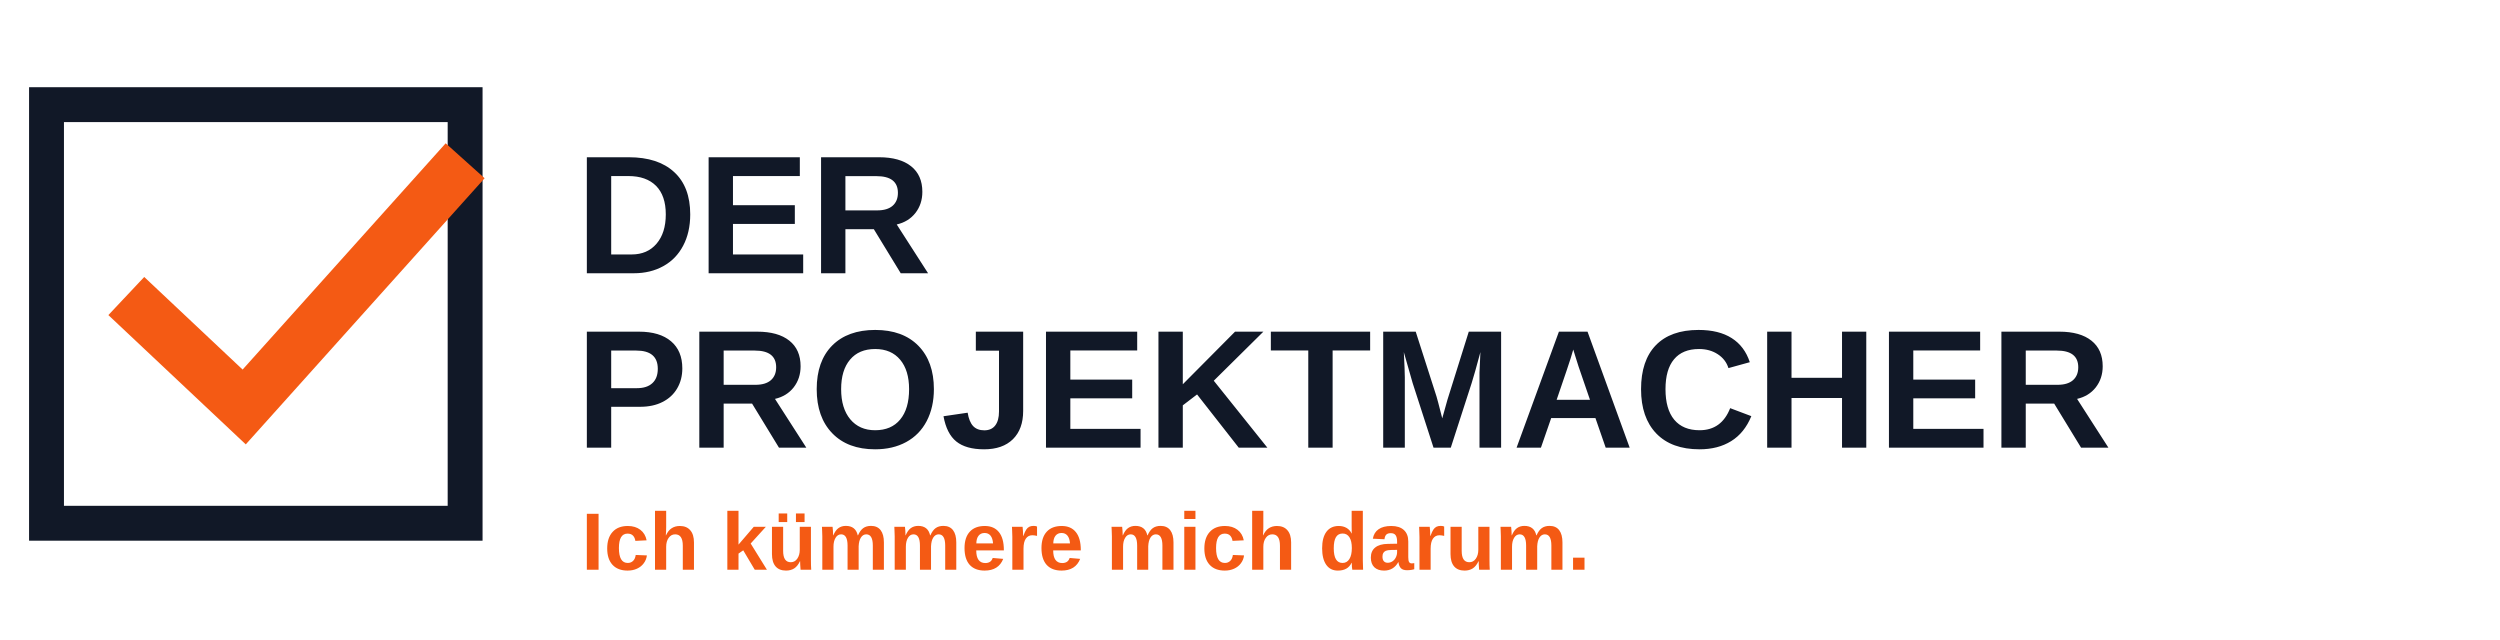
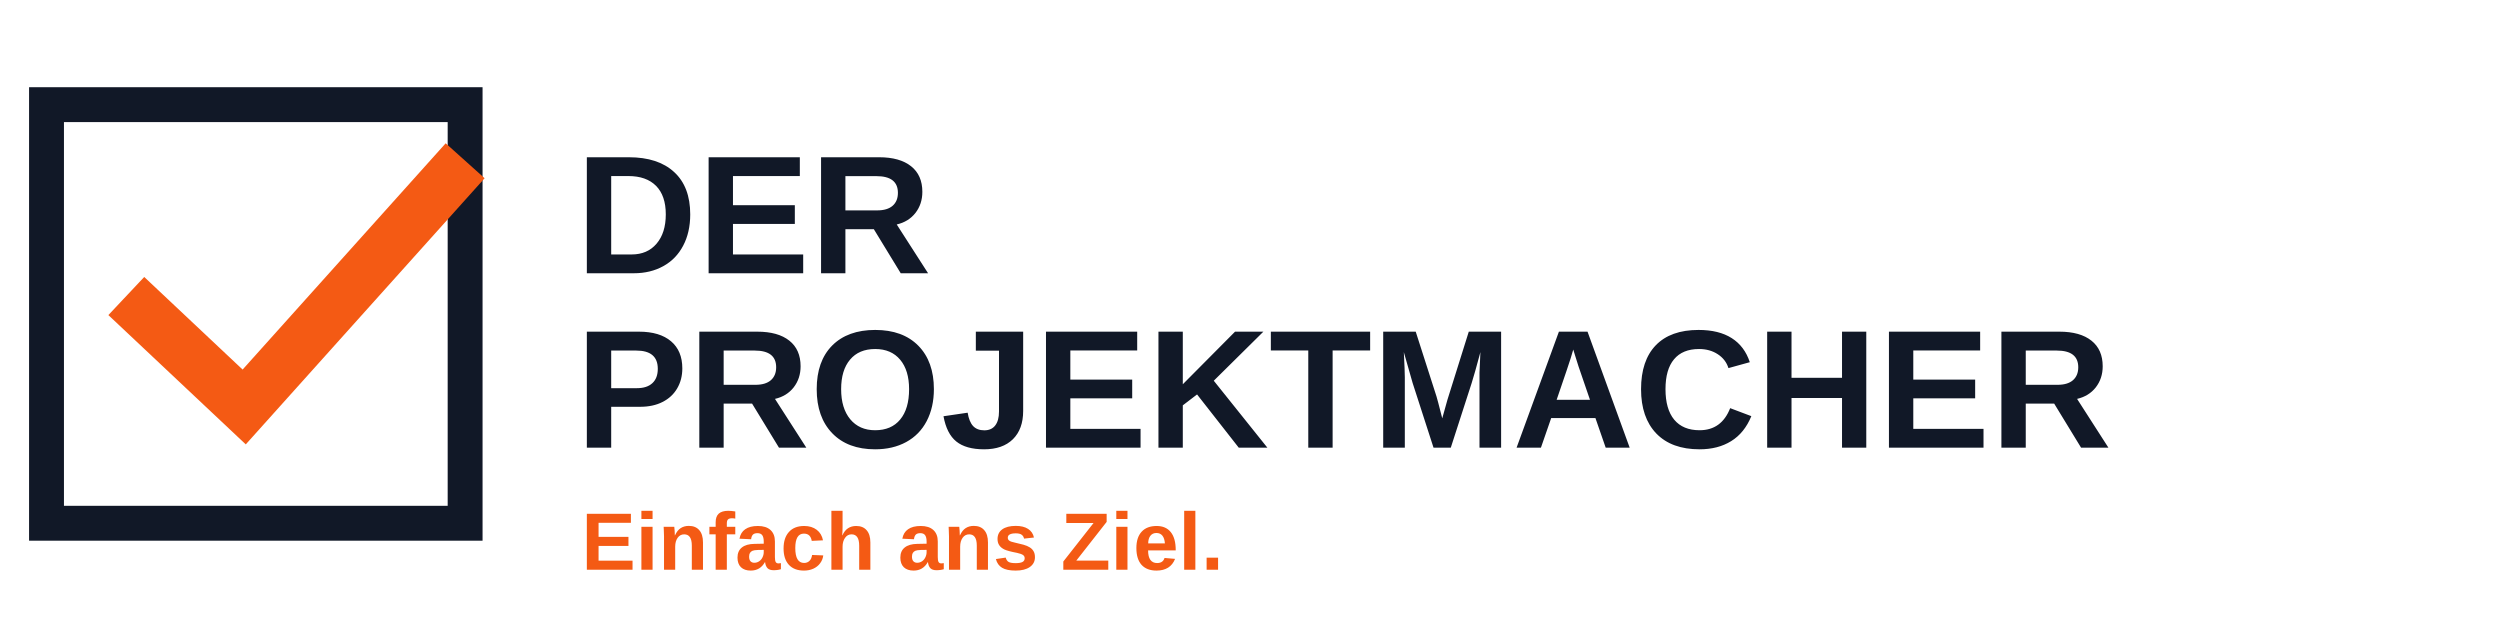
<svg xmlns="http://www.w3.org/2000/svg" viewBox="0 0 430 110" role="img" aria-labelledby="title desc">
  <rect x="8" y="18" width="72" height="72" fill="none" stroke="#111827" stroke-width="6" />
  <path d="M25 54 L42 70 L77 31" fill="none" stroke="#f45a14" stroke-width="9" stroke-linecap="square" stroke-linejoin="miter" />
  <text x="99" y="47" font-family="Arial, Helvetica, sans-serif" font-size="29" font-weight="800" fill="#111827">DER</text>
  <text x="99" y="77" font-family="Arial, Helvetica, sans-serif" font-size="29" font-weight="800" fill="#111827">PROJEKTMACHER</text>
-   <text x="100" y="98" font-family="Arial, Helvetica, sans-serif" font-size="14" font-weight="700" fill="#f45a14">Ich kümmere mich darum.</text>
+   <text x="100" y="98" font-family="Arial, Helvetica, sans-serif" font-size="14" font-weight="700" fill="#f45a14">Einfach ans Ziel.</text>
</svg>
